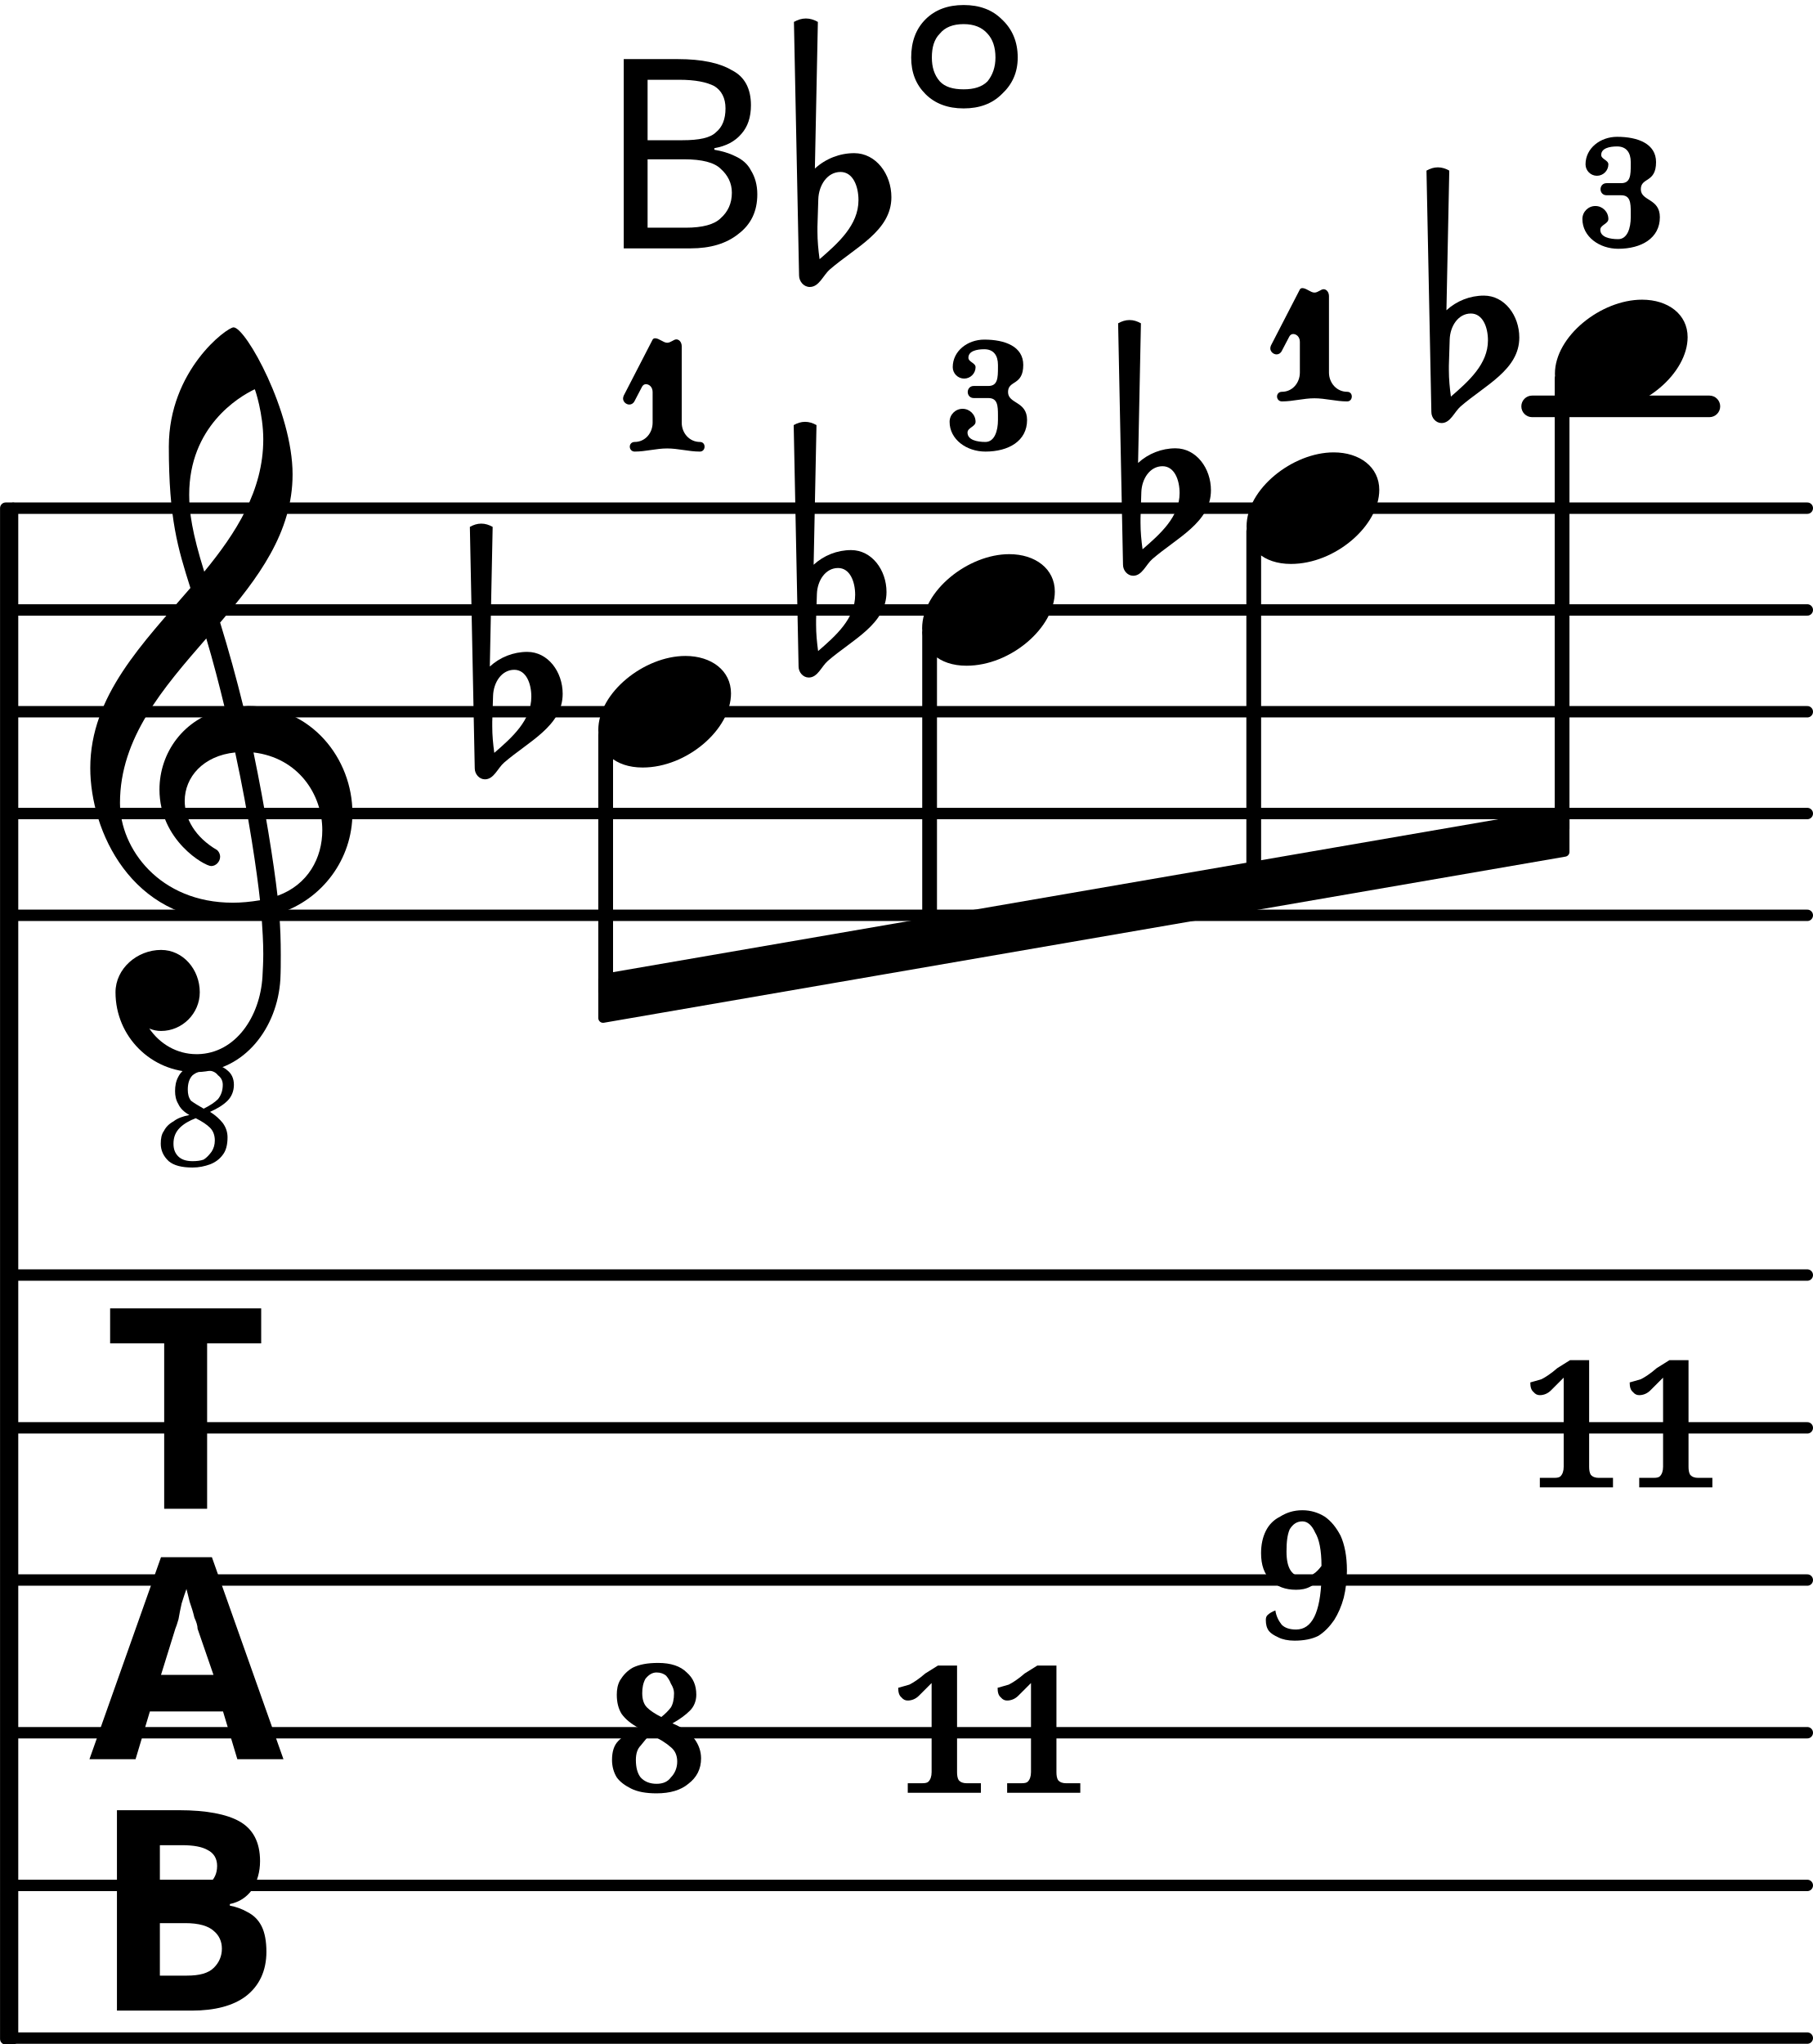
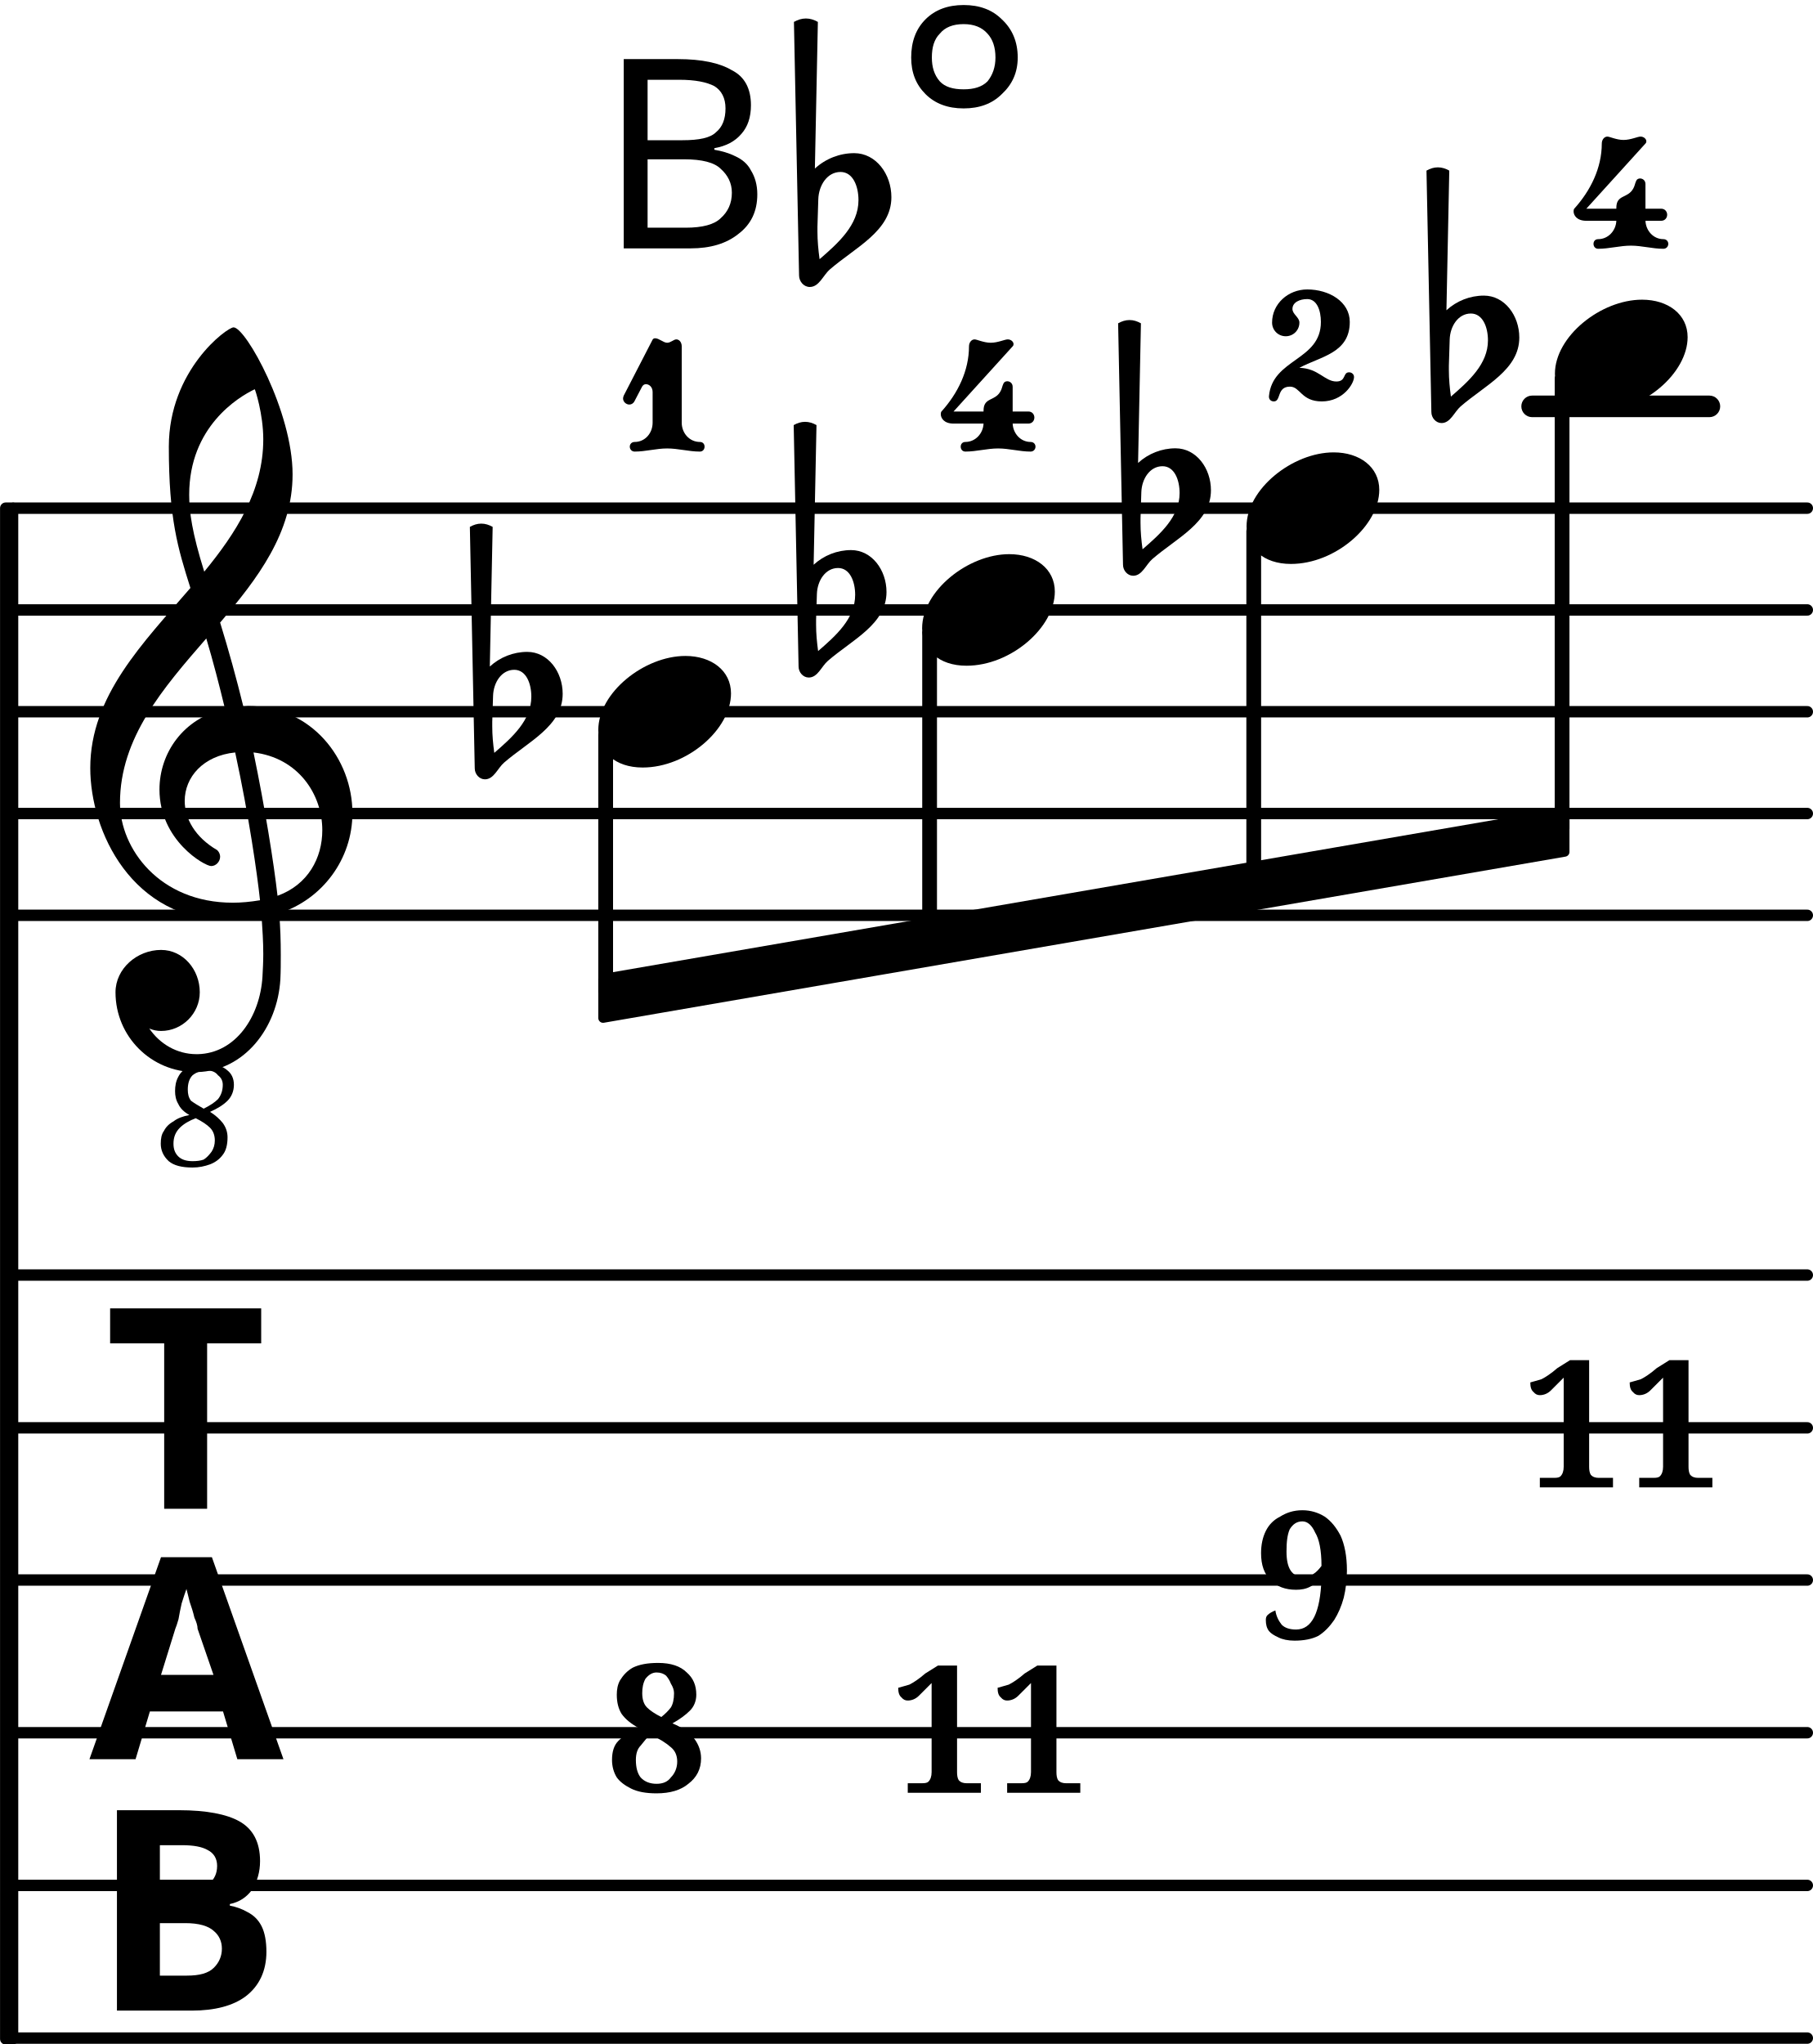
<svg xmlns="http://www.w3.org/2000/svg" preserveAspectRatio="xMidYMid meet" viewBox="-0.079 -4.552 17.81 20.08">
  <g transform="translate(0, -0.5599)">
    <rect x="14.87" y="-0.106" width="1.954" height="0.212" ry="0.106" fill="currentColor" />
  </g>
  <g transform="translate(0, 4.44)">
    <line stroke-linejoin="round" stroke-linecap="round" stroke-width="0.112" stroke="currentColor" x1="0.056" y1="0" x2="17.68" y2="0" />
  </g>
  <g transform="translate(0, 3.44)">
    <line stroke-linejoin="round" stroke-linecap="round" stroke-width="0.112" stroke="currentColor" x1="0.056" y1="0" x2="17.68" y2="0" />
  </g>
  <g transform="translate(0, 2.44)">
    <line stroke-linejoin="round" stroke-linecap="round" stroke-width="0.112" stroke="currentColor" x1="0.056" y1="0" x2="17.68" y2="0" />
  </g>
  <g transform="translate(0, 1.44)">
    <line stroke-linejoin="round" stroke-linecap="round" stroke-width="0.112" stroke="currentColor" x1="0.056" y1="0" x2="17.68" y2="0" />
  </g>
  <g transform="translate(0, 0.4401)">
    <line stroke-linejoin="round" stroke-linecap="round" stroke-width="0.112" stroke="currentColor" x1="0.056" y1="0" x2="17.68" y2="0" />
  </g>
  <g transform="translate(0, 15.47)">
    <line stroke-linejoin="round" stroke-linecap="round" stroke-width="0.112" stroke="currentColor" x1="0.056" y1="0" x2="17.68" y2="0" />
  </g>
  <g transform="translate(0, 13.97)">
    <line stroke-linejoin="round" stroke-linecap="round" stroke-width="0.112" stroke="currentColor" x1="0.056" y1="0" x2="17.68" y2="0" />
  </g>
  <g transform="translate(0, 12.47)">
    <line stroke-linejoin="round" stroke-linecap="round" stroke-width="0.112" stroke="currentColor" x1="0.056" y1="0" x2="17.68" y2="0" />
  </g>
  <g transform="translate(0, 10.97)">
    <line stroke-linejoin="round" stroke-linecap="round" stroke-width="0.112" stroke="currentColor" x1="0.056" y1="0" x2="17.68" y2="0" />
  </g>
  <g transform="translate(0, 9.475)">
    <line stroke-linejoin="round" stroke-linecap="round" stroke-width="0.112" stroke="currentColor" x1="0.056" y1="0" x2="17.68" y2="0" />
  </g>
  <g transform="translate(0, 7.974)">
    <line stroke-linejoin="round" stroke-linecap="round" stroke-width="0.112" stroke="currentColor" x1="0.056" y1="0" x2="17.68" y2="0" />
  </g>
  <g transform="translate(5.8, 5.256)">
    <polygon stroke-linejoin="round" stroke-linecap="round" stroke-width="0.094" fill="currentColor" stroke="currentColor" points="9.496 -1.825 9.496 -1.439 0.047 0.193 0.047 -0.193" />
  </g>
  <g transform="translate(5.8, -2.112)">
    <text font-family="sans" font-size="2.616" text-anchor="start" fill="currentColor">
      <tspan>B</tspan>
    </text>
  </g>
  <g transform="translate(7.84, -2.43)">
    <path transform="scale(0.0042, -0.0042)" d="M29 39l-2 -64v-11c0 -22 2 -43 5 -65c44 38 91 80 91 138c0 33 -13 66 -42 66c-31 0 -51 -31 -52 -64zM-28 454c9 5 18 8 28 8s19 -3 28 -8l-7 -343c25 23 58 36 92 36c51 0 87 -49 87 -103c0 -79 -84 -117 -144 -169c-16 -14 -25 -41 -47 -41c-14 0 -25 13 -25 27z" fill="currentColor" />
  </g>
  <g transform="translate(8.687, -2.112)">
    <text font-family="sans" font-size="3.296" text-anchor="start" fill="currentColor">
      <tspan>°</tspan>
    </text>
  </g>
  <g transform="translate(5.8, 2.44)">
    <path transform="scale(0.004, -0.004)" d="M0 -45c0 92 113 182 214 182c64 0 112 -36 112 -92c0 -88 -108 -182 -217 -182c-68 0 -109 39 -109 92z" fill="currentColor" />
  </g>
  <g transform="translate(6.05, -0.1157)">
    <path transform="scale(0.0022, -0.0022)" d="M194 486c16 0 29 15 41 15c13 0 24 -13 24 -31v-341c0 -47 35 -86 81 -86c14 0 21 -10 21 -21s-7 -22 -21 -22c-49 0 -97 14 -146 14s-96 -14 -145 -14c-14 0 -22 11 -22 22s8 21 22 21c46 0 80 39 80 86v137c0 23 -16 35 -30 35c-7 0 -13 -4 -17 -11l-34 -65 c-5 -10 -14 -15 -23 -15c-14 0 -28 12 -28 27c0 4 1 8 3 13l129 250c2 4 7 6 11 6c18 0 37 -20 54 -20z" fill="currentColor" />
  </g>
  <g transform="translate(0.8, 3.44)">
    <path transform="scale(0.004, -0.004)" d="M265 -635h-5c-108 0 -196 87 -196 196c0 58 53 104 112 104c54 0 95 -48 95 -104c0 -52 -43 -95 -95 -95c-10 0 -20 2 -29 6c26 -38 68 -63 116 -63h3zM403 150c28 -135 50 -272 59 -352c75 27 110 93 110 161c0 88 -59 178 -169 191zM75 26c0 -112 97 -245 277 -245 c21 0 43 2 67 6c-7 65 -27 206 -61 363c-79 -8 -124 -61 -124 -119c0 -43 25 -89 80 -121c5 -5 7 -11 7 -16c0 -12 -10 -23 -22 -23c-16 0 -127 63 -127 188c0 89 58 175 161 198c-14 58 -29 116 -46 173c-106 -122 -212 -244 -212 -404zM354 1194c30 0 145 -207 145 -361 c0 -143 -85 -255 -178 -364c21 -68 40 -137 57 -206c4 0 8 1 12 1c156 0 256 -130 256 -263c0 -113 -74 -212 -180 -246c3 -34 4 -68 4 -102c0 -20 0 -40 -1 -60c-7 -120 -89 -225 -204 -228l1 44c93 2 153 92 159 190c1 19 2 37 2 56c0 30 -2 60 -4 90 c-28 -5 -54 -8 -79 -8c-240 0 -342 219 -342 375c0 177 130 307 246 442c-31 98 -53 170 -53 347c0 188 143 293 159 293zM427 919c0 62 -20 123 -21 123c-40 -19 -161 -92 -161 -259c0 -42 7 -93 37 -189c78 95 145 199 145 325z" fill="currentColor" />
  </g>
  <g transform="translate(1.485, 6.902)">
    <text font-family="serif" font-style="italic" font-size="1.386" text-anchor="start" fill="currentColor">
      <tspan>8</tspan>
    </text>
  </g>
  <g transform="translate(5.888, 13.05)">
    <text font-family="serif" font-weight="bold" font-size="1.746" text-anchor="start" fill="currentColor">
      <tspan>8</tspan>
    </text>
  </g>
  <g transform="translate(0.9406, 10.27)">
    <text font-family="sans" font-weight="bold" font-size="2.772" text-anchor="start" fill="currentColor">
      <tspan>T</tspan>
    </text>
  </g>
  <g transform="translate(0.8, 12.73)">
    <text font-family="sans" font-weight="bold" font-size="2.772" text-anchor="start" fill="currentColor">
      <tspan>A</tspan>
    </text>
  </g>
  <g transform="translate(0.8201, 15.2)">
    <text font-family="sans" font-weight="bold" font-size="2.772" text-anchor="start" fill="currentColor">
      <tspan>B</tspan>
    </text>
  </g>
  <g transform="translate(5.872, 2.44)">
    <rect x="-0.072" y="0.179" width="0.145" height="2.624" ry="0.047" fill="currentColor" />
  </g>
  <g transform="translate(4.65, 2.44)">
    <path transform="scale(0.004, -0.004)" d="M29 39l-2 -64v-11c0 -22 2 -43 5 -65c44 38 91 80 91 138c0 33 -13 66 -42 66c-31 0 -51 -31 -52 -64zM-28 454c9 5 18 8 28 8s19 -3 28 -8l-7 -343c25 23 58 36 92 36c51 0 87 -49 87 -103c0 -79 -84 -117 -144 -169c-16 -14 -25 -41 -47 -41c-14 0 -25 13 -25 27z" fill="currentColor" />
  </g>
  <g transform="translate(8.982, 1.44)">
    <path transform="scale(0.004, -0.004)" d="M0 -45c0 92 113 182 214 182c64 0 112 -36 112 -92c0 -88 -108 -182 -217 -182c-68 0 -109 39 -109 92z" fill="currentColor" />
  </g>
-   <g transform="translate(9.252, -0.1157)">
-     <path transform="scale(0.0022, -0.0022)" d="M261 266c0 -54 85 -40 85 -125c0 -94 -83 -141 -186 -141c-84 0 -160 54 -160 133c0 32 26 58 58 58s58 -26 58 -58c0 -22 -36 -26 -36 -48c0 -33 42 -42 80 -42c41 0 56 50 56 98v21c0 44 -2 77 -43 77h-65c-18 0 -27 14 -27 27s9 27 27 27h65c42 0 43 36 43 83v11 c0 43 -20 70 -61 70c-34 0 -71 -8 -71 -38c0 -19 32 -23 32 -42c0 -28 -23 -51 -51 -51s-51 23 -51 51c0 72 66 123 141 123c93 0 174 -31 174 -113c0 -94 -68 -67 -68 -121z" fill="currentColor" />
+   <g transform="translate(9.172, -0.1157)">
+     <path transform="scale(0.0022, -0.0022)" d="M148 501c10 0 41 -15 72 -15c32 0 63 15 76 15c15 0 26 -11 26 -21c0 -4 -1 -7 -4 -10l-264 -291h134v4c0 60 50 41 75 85c7 11 8 24 14 36c3 7 10 10 17 10c11 0 24 -8 24 -25v-110h70c18 0 27 -14 27 -27s-9 -27 -27 -27h-70c2 -45 36 -82 80 -82c14 0 22 -10 22 -21 s-8 -22 -22 -22c-49 0 -96 14 -145 14s-97 -14 -146 -14c-14 0 -21 11 -21 22s7 21 21 21c44 0 79 37 81 82h-134c-43 0 -57 25 -57 42c0 5 1 10 3 12c73 81 123 182 123 291c0 17 11 31 25 31z" fill="currentColor" />
  </g>
  <g transform="translate(8.669, 13.06)">
    <text font-family="serif" font-weight="bold" font-size="1.746" text-anchor="start" fill="currentColor">
      <tspan>11</tspan>
    </text>
  </g>
  <g transform="translate(9.055, 2.44)">
    <rect x="-0.072" y="-0.821" width="0.145" height="3.08" ry="0.047" fill="currentColor" />
  </g>
  <g transform="translate(7.832, 1.44)">
    <path transform="scale(0.004, -0.004)" d="M29 39l-2 -64v-11c0 -22 2 -43 5 -65c44 38 91 80 91 138c0 33 -13 66 -42 66c-31 0 -51 -31 -52 -64zM-28 454c9 5 18 8 28 8s19 -3 28 -8l-7 -343c25 23 58 36 92 36c51 0 87 -49 87 -103c0 -79 -84 -117 -144 -169c-16 -14 -25 -41 -47 -41c-14 0 -25 13 -25 27z" fill="currentColor" />
  </g>
  <g transform="translate(12.17, 0.4401)">
    <path transform="scale(0.004, -0.004)" d="M0 -45c0 92 113 182 214 182c64 0 112 -36 112 -92c0 -88 -108 -182 -217 -182c-68 0 -109 39 -109 92z" fill="currentColor" />
  </g>
-   <g transform="translate(12.41, -0.6085)">
-     <path transform="scale(0.0022, -0.0022)" d="M194 486c16 0 29 15 41 15c13 0 24 -13 24 -31v-341c0 -47 35 -86 81 -86c14 0 21 -10 21 -21s-7 -22 -21 -22c-49 0 -97 14 -146 14s-96 -14 -145 -14c-14 0 -22 11 -22 22s8 21 22 21c46 0 80 39 80 86v137c0 23 -16 35 -30 35c-7 0 -13 -4 -17 -11l-34 -65 c-5 -10 -14 -15 -23 -15c-14 0 -28 12 -28 27c0 4 1 8 3 13l129 250c2 4 7 6 11 6c18 0 37 -20 54 -20z" fill="currentColor" />
+   <g transform="translate(12.39, -0.6085)">
+     <path transform="scale(0.0022, -0.0022)" d="M94 66c-60 0 -39 -66 -72 -66c-11 0 -22 7 -22 21v2c15 169 232 158 232 332c0 50 -17 102 -61 102c-33 0 -66 -14 -66 -44c0 -24 31 -37 31 -61c0 -34 -27 -61 -61 -61s-61 27 -61 61c0 84 72 148 157 148c98 0 190 -55 190 -145c0 -140 -131 -154 -225 -205 c85 -2 113 -61 165 -61c45 0 28 41 57 41c11 0 22 -8 22 -21c0 -29 -48 -109 -144 -109c-92 0 -96 66 -142 66z" fill="currentColor" />
  </g>
  <g transform="translate(12.25, 11.55)">
    <text font-family="serif" font-weight="bold" font-size="1.746" text-anchor="start" fill="currentColor">
      <tspan>9</tspan>
    </text>
  </g>
  <g transform="translate(12.24, 2.44)">
    <rect x="-0.072" y="-1.821" width="0.145" height="3.536" ry="0.047" fill="currentColor" />
  </g>
  <g transform="translate(11.02, 0.4401)">
    <path transform="scale(0.004, -0.004)" d="M29 39l-2 -64v-11c0 -22 2 -43 5 -65c44 38 91 80 91 138c0 33 -13 66 -42 66c-31 0 -51 -31 -52 -64zM-28 454c9 5 18 8 28 8s19 -3 28 -8l-7 -343c25 23 58 36 92 36c51 0 87 -49 87 -103c0 -79 -84 -117 -144 -169c-16 -14 -25 -41 -47 -41c-14 0 -25 13 -25 27z" fill="currentColor" />
  </g>
  <g transform="translate(15.2, -1.06)">
    <path transform="scale(0.004, -0.004)" d="M0 -45c0 92 113 182 214 182c64 0 112 -36 112 -92c0 -88 -108 -182 -217 -182c-68 0 -109 39 -109 92z" fill="currentColor" />
  </g>
-   <g transform="translate(15.47, -2.108)">
-     <path transform="scale(0.0022, -0.0022)" d="M261 266c0 -54 85 -40 85 -125c0 -94 -83 -141 -186 -141c-84 0 -160 54 -160 133c0 32 26 58 58 58s58 -26 58 -58c0 -22 -36 -26 -36 -48c0 -33 42 -42 80 -42c41 0 56 50 56 98v21c0 44 -2 77 -43 77h-65c-18 0 -27 14 -27 27s9 27 27 27h65c42 0 43 36 43 83v11 c0 43 -20 70 -61 70c-34 0 -71 -8 -71 -38c0 -19 32 -23 32 -42c0 -28 -23 -51 -51 -51s-51 23 -51 51c0 72 66 123 141 123c93 0 174 -31 174 -113c0 -94 -68 -67 -68 -121z" fill="currentColor" />
+   <g transform="translate(15.39, -2.108)">
+     <path transform="scale(0.0022, -0.0022)" d="M148 501c10 0 41 -15 72 -15c32 0 63 15 76 15c15 0 26 -11 26 -21c0 -4 -1 -7 -4 -10l-264 -291h134v4c0 60 50 41 75 85c7 11 8 24 14 36c3 7 10 10 17 10c11 0 24 -8 24 -25v-110h70c18 0 27 -14 27 -27s-9 -27 -27 -27h-70c2 -45 36 -82 80 -82c14 0 22 -10 22 -21 s-8 -22 -22 -22c-49 0 -96 14 -145 14s-97 -14 -146 -14c-14 0 -21 11 -21 22s7 21 21 21c44 0 79 37 81 82h-134c-43 0 -57 25 -57 42c0 5 1 10 3 12c73 81 123 182 123 291c0 17 11 31 25 31z" fill="currentColor" />
  </g>
  <g transform="translate(14.88, 10.06)">
    <text font-family="serif" font-weight="bold" font-size="1.746" text-anchor="start" fill="currentColor">
      <tspan>11</tspan>
    </text>
  </g>
  <g transform="translate(15.27, 2.44)">
    <rect x="-0.072" y="-3.321" width="0.145" height="4.517" ry="0.047" fill="currentColor" />
  </g>
  <g transform="translate(14.05, -1.06)">
    <path transform="scale(0.004, -0.004)" d="M29 39l-2 -64v-11c0 -22 2 -43 5 -65c44 38 91 80 91 138c0 33 -13 66 -42 66c-31 0 -51 -31 -52 -64zM-28 454c9 5 18 8 28 8s19 -3 28 -8l-7 -343c25 23 58 36 92 36c51 0 87 -49 87 -103c0 -79 -84 -117 -144 -169c-16 -14 -25 -41 -47 -41c-14 0 -25 13 -25 27z" fill="currentColor" />
  </g>
  <g transform="translate(-0.0786, 7.957)">
    <rect x="0" y="-7.573" width="0.179" height="15.15" ry="0.056" fill="currentColor" />
  </g>
</svg>
